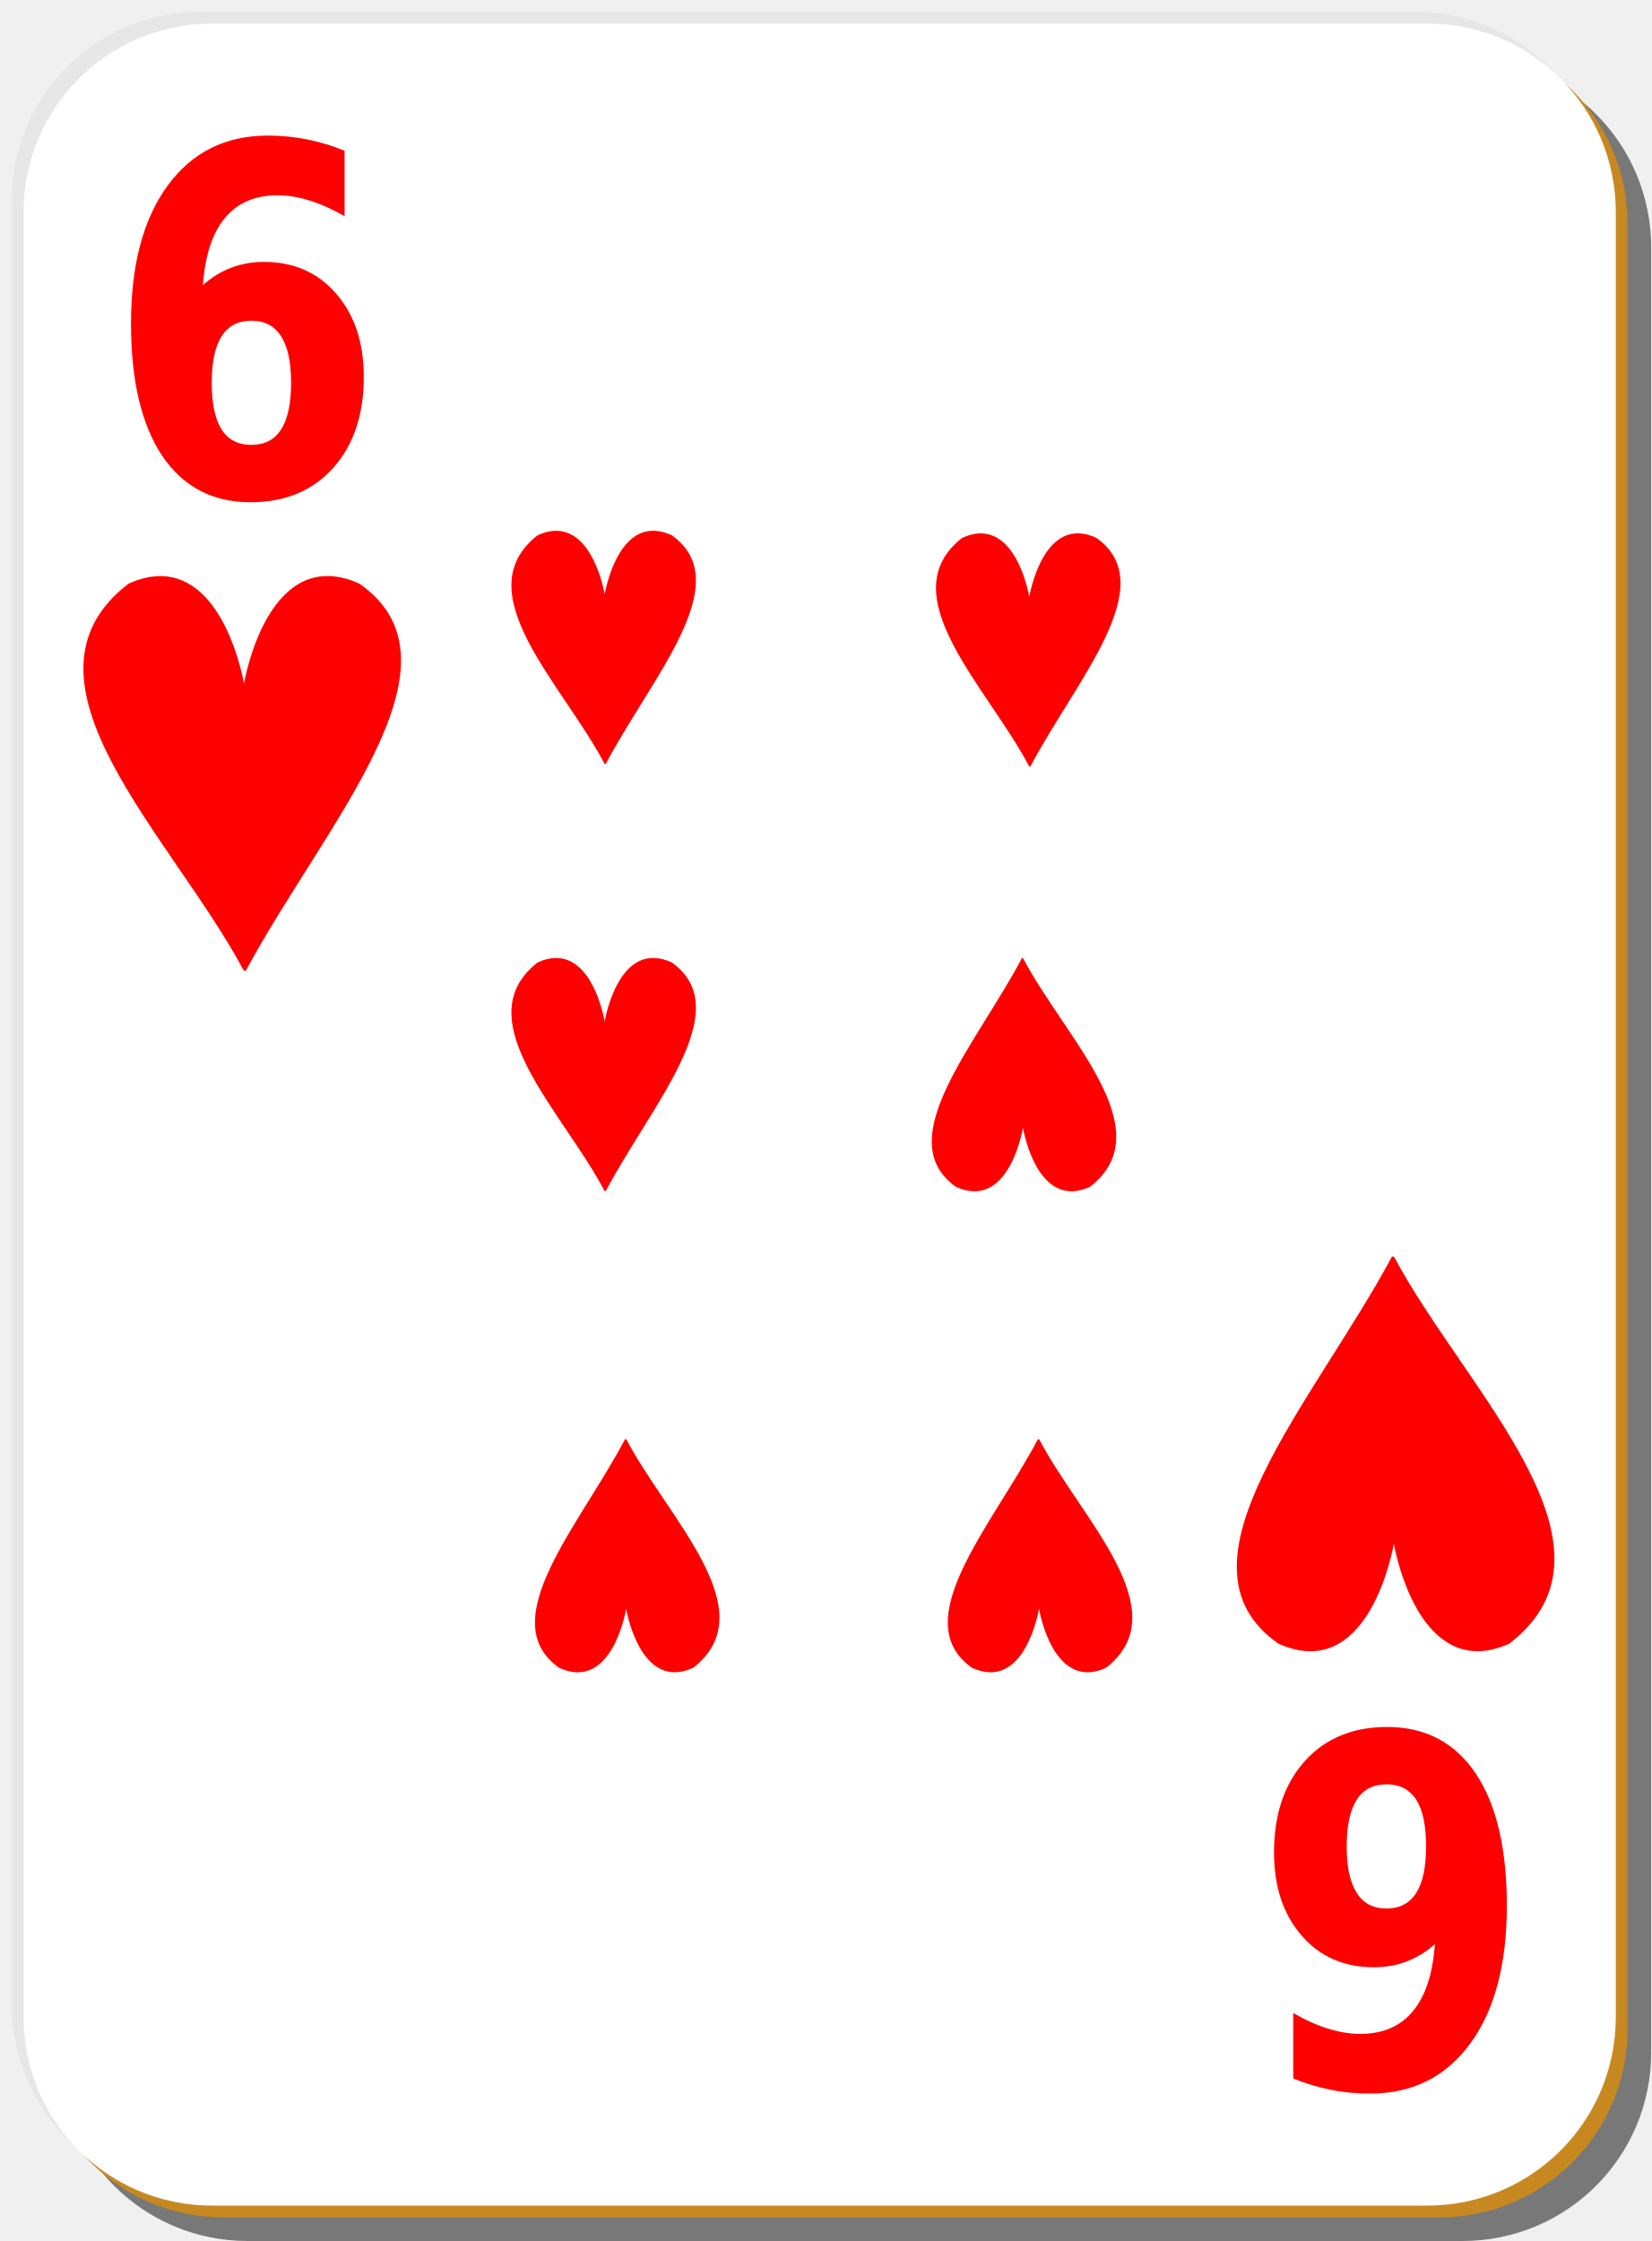
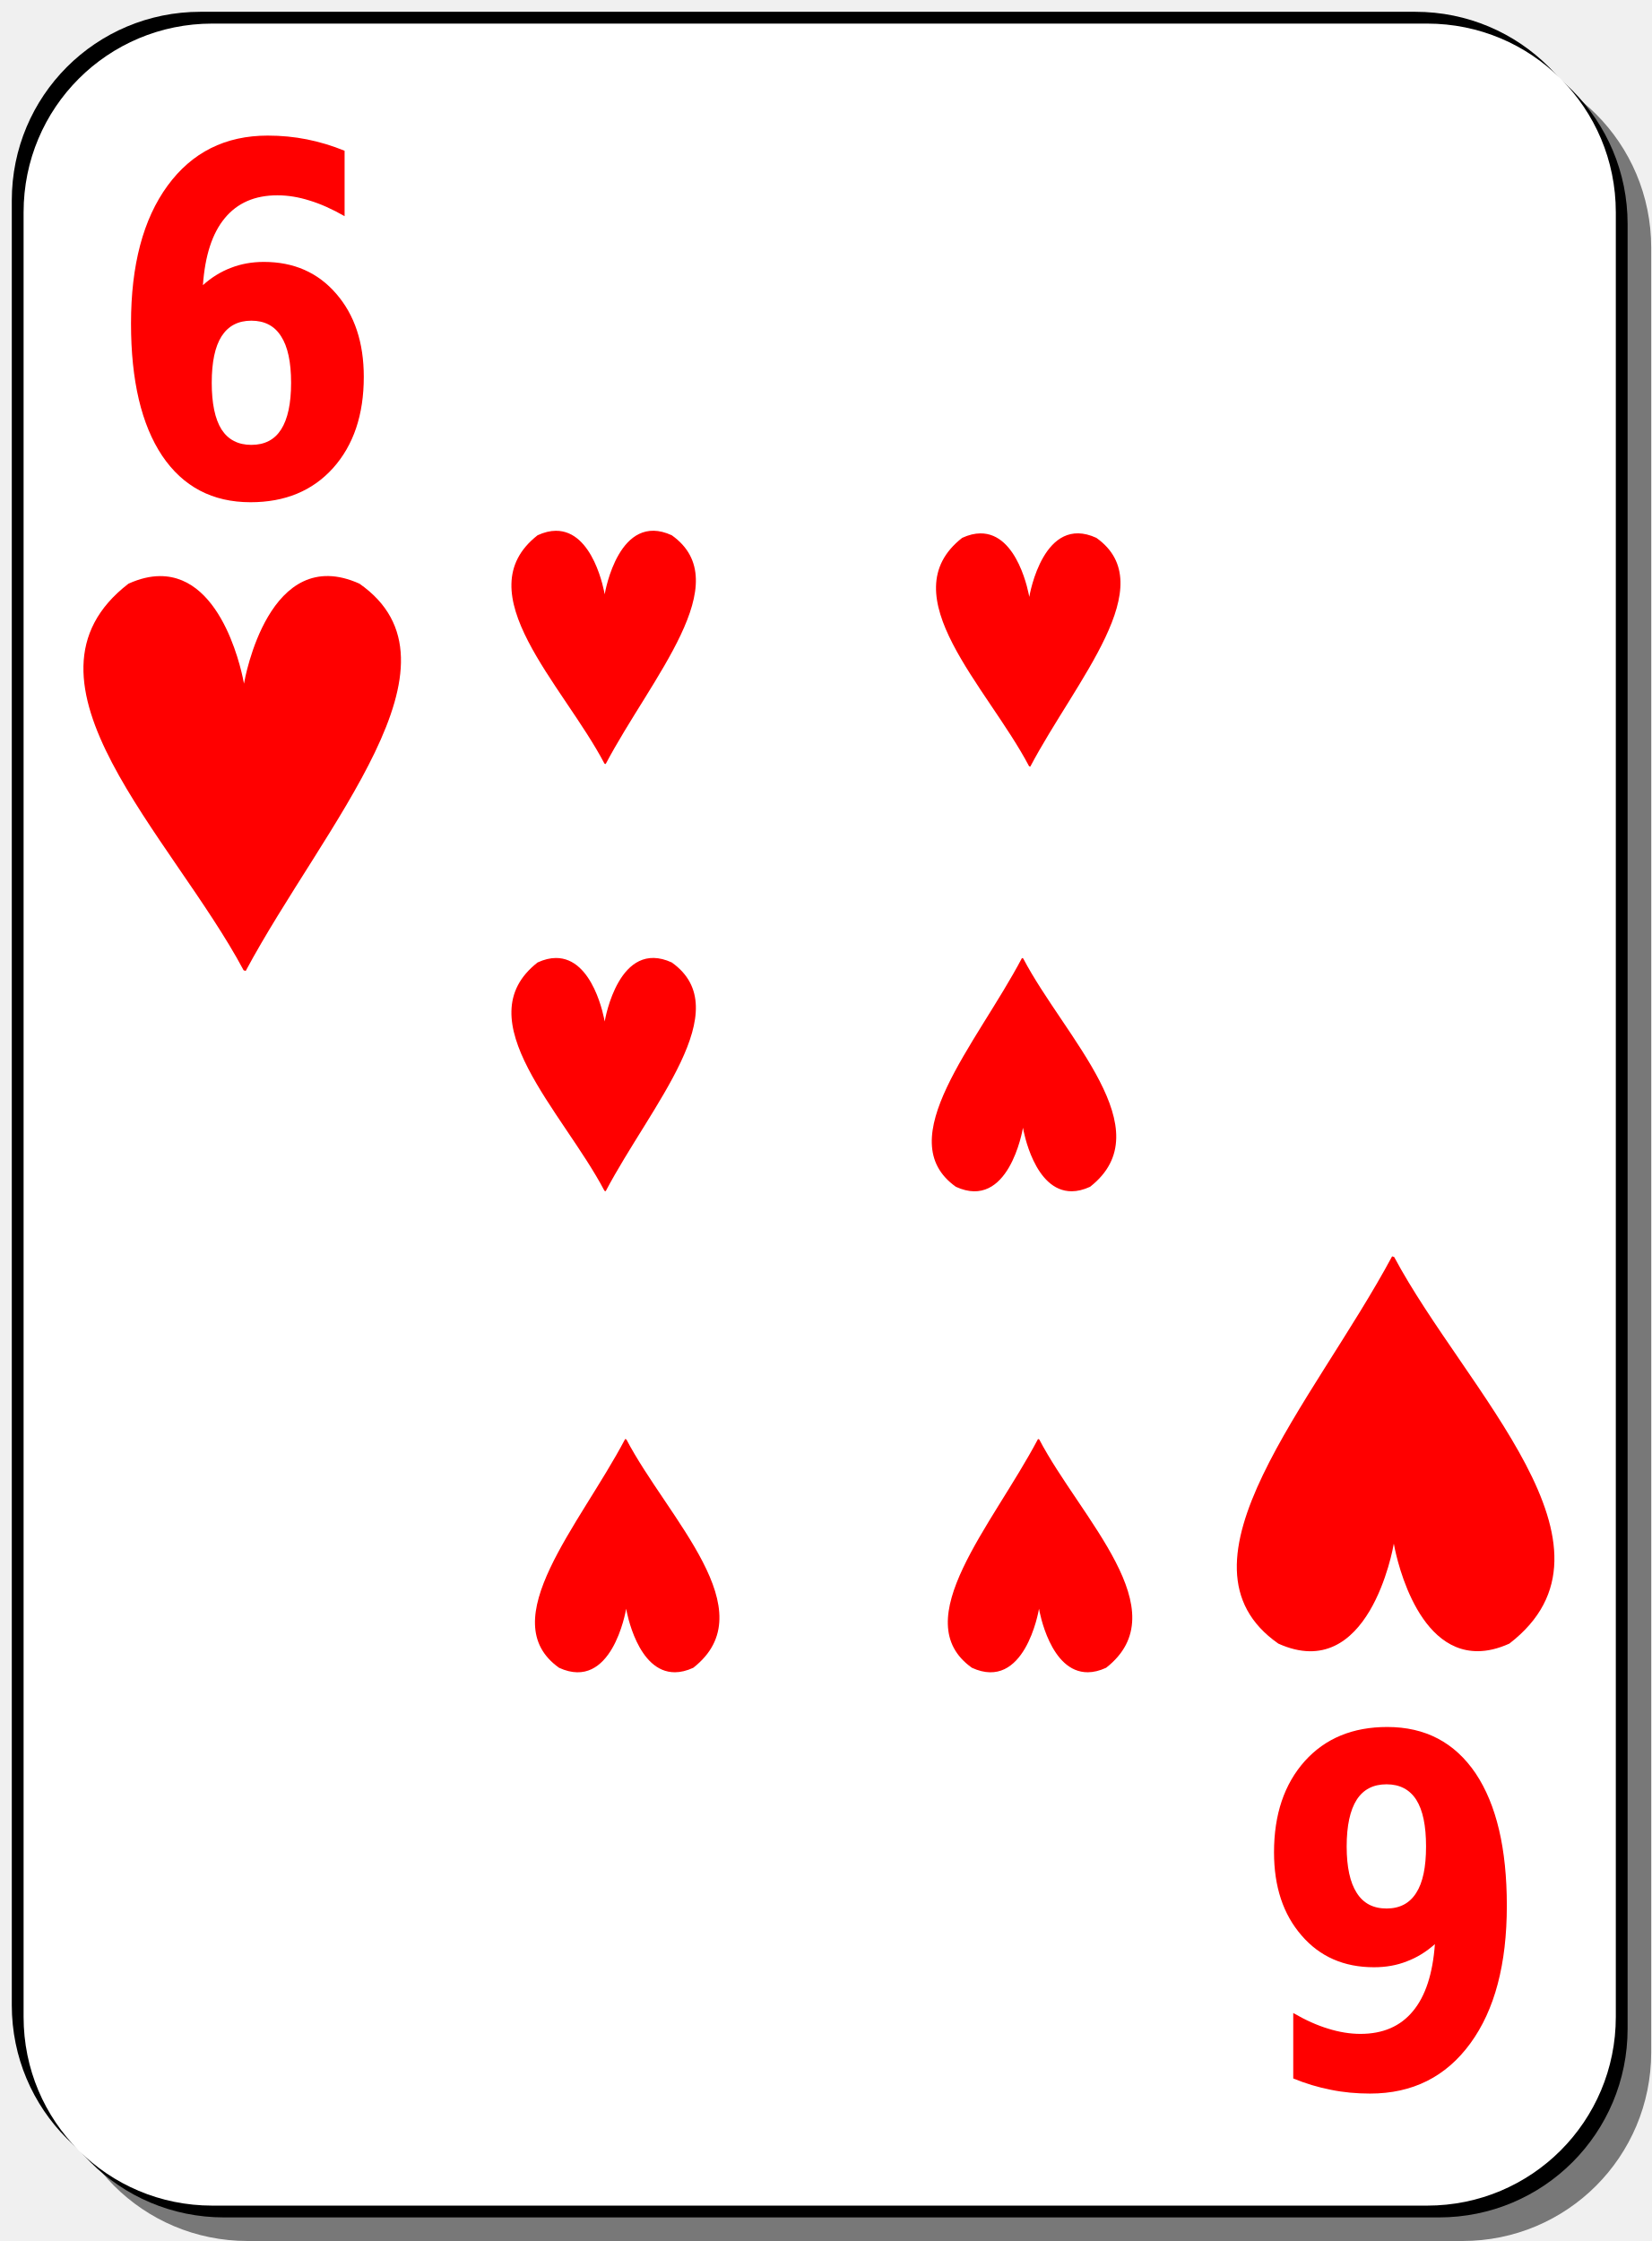
<svg xmlns="http://www.w3.org/2000/svg" id="svg2" viewBox="0 0 140 190" version="1.0" y="0" x="0">
+   <defs id="defs33" />
  <g id="layer1">
-     <g id="g5630">
-       <path id="rect2070" style="fill-opacity:.498;fill:#000000" d="m21 5h103c8.86 0 16 7.136 16 16v153c0 8.86-7.14 16-16 16h-103c-8.864 0-16-7.14-16-16v-153c0-8.864 7.136-16 16-16z" />
-       <path id="rect1300" style="fill:#e7e7e7" d="m17 1h103c8.86 0 16 7.136 16 16v153c0 8.86-7.14 16-16 16h-103c-8.864 0-16-7.14-16-16v-153c0-8.864 7.136-16 16-16z" />
-       <path id="path5624" style="fill:#c7891f" d="m19 3h103c8.86 0 16 7.136 16 16v153c0 8.86-7.14 16-16 16h-103c-8.864 0-16-7.14-16-16v-153c0-8.864 7.136-16 16-16z" />
-       <path id="rect1306" style="fill:#ffffff" d="m18 2h103c8.86 0 16 7.136 16 16v153c0 8.86-7.14 16-16 16h-103c-8.864 0-16-7.14-16-16v-153c0-8.864 7.136-16 16-16z" />
-     </g>
+     <path id="rect2070" style="fill:#000000;fill-opacity:0.498" d="m 21,5 h 103 c 8.86,0 16,7.136 16,16 v 153 c 0,8.86 -7.14,16 -16,16 H 21 C 12.136,190 5,182.86 5,174 V 21 C 5,12.136 12.136,5 21,5 Z" />
+     <path id="rect1300" style="fill:#000000" d="m 17,1 h 103 c 8.86,0 16,7.136 16,16 v 153 c 0,8.86 -7.14,16 -16,16 H 17 C 8.136,186 1,178.86 1,170 V 17 C 1,8.136 8.136,1 17,1 Z" />
+     <path id="path5624" style="fill:#000000" d="m 19,3 h 103 c 8.86,0 16,7.136 16,16 v 153 c 0,8.86 -7.14,16 -16,16 H 19 C 10.136,188 3,180.86 3,172 V 19 C 3,10.136 10.136,3 19,3 Z" />
+     <path id="rect1306" style="fill:#ffffff" d="m 18,2 h 103 c 8.86,0 16,7.136 16,16 v 153 c 0,8.86 -7.14,16 -16,16 H 18 C 9.136,187 2,179.86 2,171 V 18 C 2,9.136 9.136,2 18,2 Z" />
  </g>
  <path id="text1386" style="fill:#ff0000" d="m21.309 27.189c-1.119 0-1.96 0.442-2.525 1.326-0.554 0.871-0.831 2.184-0.831 3.938 0 1.755 0.277 3.075 0.831 3.959 0.565 0.871 1.406 1.306 2.525 1.306 1.13 0 1.971-0.435 2.525-1.306 0.565-0.884 0.847-2.204 0.847-3.959 0-1.754-0.282-3.067-0.847-3.938-0.554-0.884-1.395-1.326-2.525-1.326m7.908-14.407v5.546c-1.052-0.603-2.044-1.045-2.974-1.327-0.93-0.294-1.838-0.442-2.724-0.442-1.905 0-3.39 0.643-4.453 1.929-1.063 1.273-1.683 3.168-1.861 5.687 0.731-0.657 1.523-1.146 2.376-1.467 0.853-0.335 1.783-0.502 2.791-0.502 2.536 0 4.58 0.897 6.13 2.692 1.562 1.795 2.343 4.146 2.343 7.053 0 3.215-0.869 5.794-2.608 7.736-1.739 1.929-4.071 2.894-6.994 2.894-3.223 0-5.721-1.313-7.493-3.939-1.761-2.639-2.642-6.376-2.642-11.212 0-4.956 1.03-8.848 3.09-11.674 2.072-2.84 4.907-4.26 8.506-4.26 1.141 0 2.249 0.107 3.323 0.321 1.074 0.215 2.138 0.536 3.19 0.965" />
  <g id="g1390" style="fill:#ff0000" transform="matrix(.28639 0 0 .38877 -29.608 -9.4724)">
    <path id="path1392" style="fill-rule:evenodd" d="m147.21 156.42c-2.54 0.01-5.33 0.48-8.41 1.53-33.62 19.53 11.7 51.04 30.84 78.09l0.56 0.14c21.03-29.57 61.07-62.11 30.47-78.23-24.23-8.25-30.71 19.2-30.93 20.19-0.2-0.87-5.15-21.81-22.53-21.72z" transform="matrix(1.1054 0 0 1.0796 -12.014 -18.867)" />
  </g>
  <path id="text14132" style="fill:#ff0000" d="m117.56 161.81c1.12 0 1.96-0.44 2.52-1.33 0.56-0.87 0.83-2.18 0.83-3.93 0-1.76-0.27-3.08-0.83-3.96-0.56-0.87-1.4-1.31-2.52-1.31-1.13 0-1.97 0.44-2.53 1.31-0.56 0.88-0.85 2.2-0.85 3.96 0 1.75 0.29 3.06 0.85 3.93 0.56 0.89 1.4 1.33 2.53 1.33m-7.91 14.41v-5.55c1.05 0.61 2.04 1.05 2.97 1.33 0.93 0.29 1.84 0.44 2.73 0.44 1.9 0 3.39-0.64 4.45-1.93 1.06-1.27 1.68-3.17 1.86-5.68-0.73 0.65-1.52 1.14-2.38 1.46-0.85 0.34-1.78 0.5-2.79 0.5-2.53 0-4.58-0.89-6.13-2.69-1.56-1.79-2.34-4.14-2.34-7.05 0-3.22 0.87-5.79 2.61-7.74 1.74-1.93 4.07-2.89 6.99-2.89 3.23 0 5.72 1.31 7.5 3.94 1.76 2.64 2.64 6.37 2.64 11.21 0 4.96-1.03 8.85-3.09 11.67-2.07 2.84-4.91 4.26-8.51 4.26-1.14 0-2.25-0.1-3.32-0.32-1.08-0.21-2.14-0.53-3.19-0.96" />
  <g id="g14136" style="fill:#ff0000" transform="matrix(-.28643 0 0 -.38877 168.48 198.31)">
    <path id="path14138" style="fill-rule:evenodd" d="m147.21 156.42c-2.54 0.01-5.33 0.48-8.41 1.53-33.62 19.53 11.7 51.04 30.84 78.09l0.56 0.14c21.03-29.57 61.07-62.11 30.47-78.23-24.23-8.25-30.71 19.2-30.93 20.19-0.2-0.87-5.15-21.81-22.53-21.72z" transform="matrix(1.1054 0 0 1.0796 -12.014 -18.867)" />
  </g>
  <g id="g4151">
    <g id="g2569">
      <g id="g3424" />
    </g>
  </g>
  <g id="g1861" style="fill:#ff0000" transform="matrix(.16636 0 0 .22966 22.054 10.552)">
    <path id="path1863" style="fill-rule:evenodd" d="m147.21 156.42c-2.54 0.01-5.33 0.48-8.41 1.53-33.62 19.53 11.7 51.04 30.84 78.09l0.56 0.14c21.03-29.57 61.07-62.11 30.47-78.23-24.23-8.25-30.71 19.2-30.93 20.19-0.2-0.87-5.15-21.81-22.53-21.72z" transform="matrix(1.1054 0 0 1.0796 -12.014 -18.867)" />
  </g>
  <g id="g4204" style="fill:#ff0000" transform="matrix(.16636 0 0 .22966 58.054 10.772)">
    <path id="path4206" style="fill-rule:evenodd" d="m147.21 156.42c-2.54 0.01-5.33 0.48-8.41 1.53-33.62 19.53 11.7 51.04 30.84 78.09l0.56 0.14c21.03-29.57 61.07-62.11 30.47-78.23-24.23-8.25-30.71 19.2-30.93 20.19-0.2-0.87-5.15-21.81-22.53-21.72z" transform="matrix(1.1054 0 0 1.0796 -12.014 -18.867)" />
  </g>
  <g id="g4208" style="fill:#ff0000" transform="matrix(.16636 0 0 .22966 22.054 46.772)">
    <path id="path4210" style="fill-rule:evenodd" d="m147.21 156.42c-2.54 0.01-5.33 0.48-8.41 1.53-33.62 19.53 11.7 51.04 30.84 78.09l0.56 0.14c21.03-29.57 61.07-62.11 30.47-78.23-24.23-8.25-30.71 19.2-30.93 20.19-0.2-0.87-5.15-21.81-22.53-21.72z" transform="matrix(1.1054 0 0 1.0796 -12.014 -18.867)" />
  </g>
  <g id="g4212" style="fill:#ff0000" transform="matrix(-.16636 0 0 -.22966 115.95 135.45)">
    <path id="path4214" style="fill-rule:evenodd" d="m147.21 156.42c-2.54 0.01-5.33 0.48-8.41 1.53-33.62 19.53 11.7 51.04 30.84 78.09l0.56 0.14c21.03-29.57 61.07-62.11 30.47-78.23-24.23-8.25-30.71 19.2-30.93 20.19-0.2-0.87-5.15-21.81-22.53-21.72z" transform="matrix(1.1054 0 0 1.0796 -12.014 -18.867)" />
  </g>
  <g id="g4216" style="fill:#ff0000" transform="matrix(-.16636 0 0 -.22966 82.306 176.23)">
    <path id="path4218" style="fill-rule:evenodd" d="m147.21 156.42c-2.54 0.01-5.33 0.48-8.41 1.53-33.62 19.53 11.7 51.04 30.84 78.09l0.56 0.14c21.03-29.57 61.07-62.11 30.47-78.23-24.23-8.25-30.71 19.2-30.93 20.19-0.2-0.87-5.15-21.81-22.53-21.72z" transform="matrix(1.1054 0 0 1.0796 -12.014 -18.867)" />
  </g>
  <g id="g4220" style="fill:#ff0000" transform="matrix(-.16636 0 0 -.22966 117.31 176.23)">
    <path id="path4222" style="fill-rule:evenodd" d="m147.21 156.42c-2.54 0.01-5.33 0.48-8.41 1.53-33.62 19.53 11.7 51.04 30.84 78.09l0.56 0.14c21.03-29.57 61.07-62.11 30.47-78.23-24.23-8.25-30.71 19.2-30.93 20.19-0.2-0.87-5.15-21.81-22.53-21.72z" transform="matrix(1.1054 0 0 1.0796 -12.014 -18.867)" />
  </g>
</svg>
